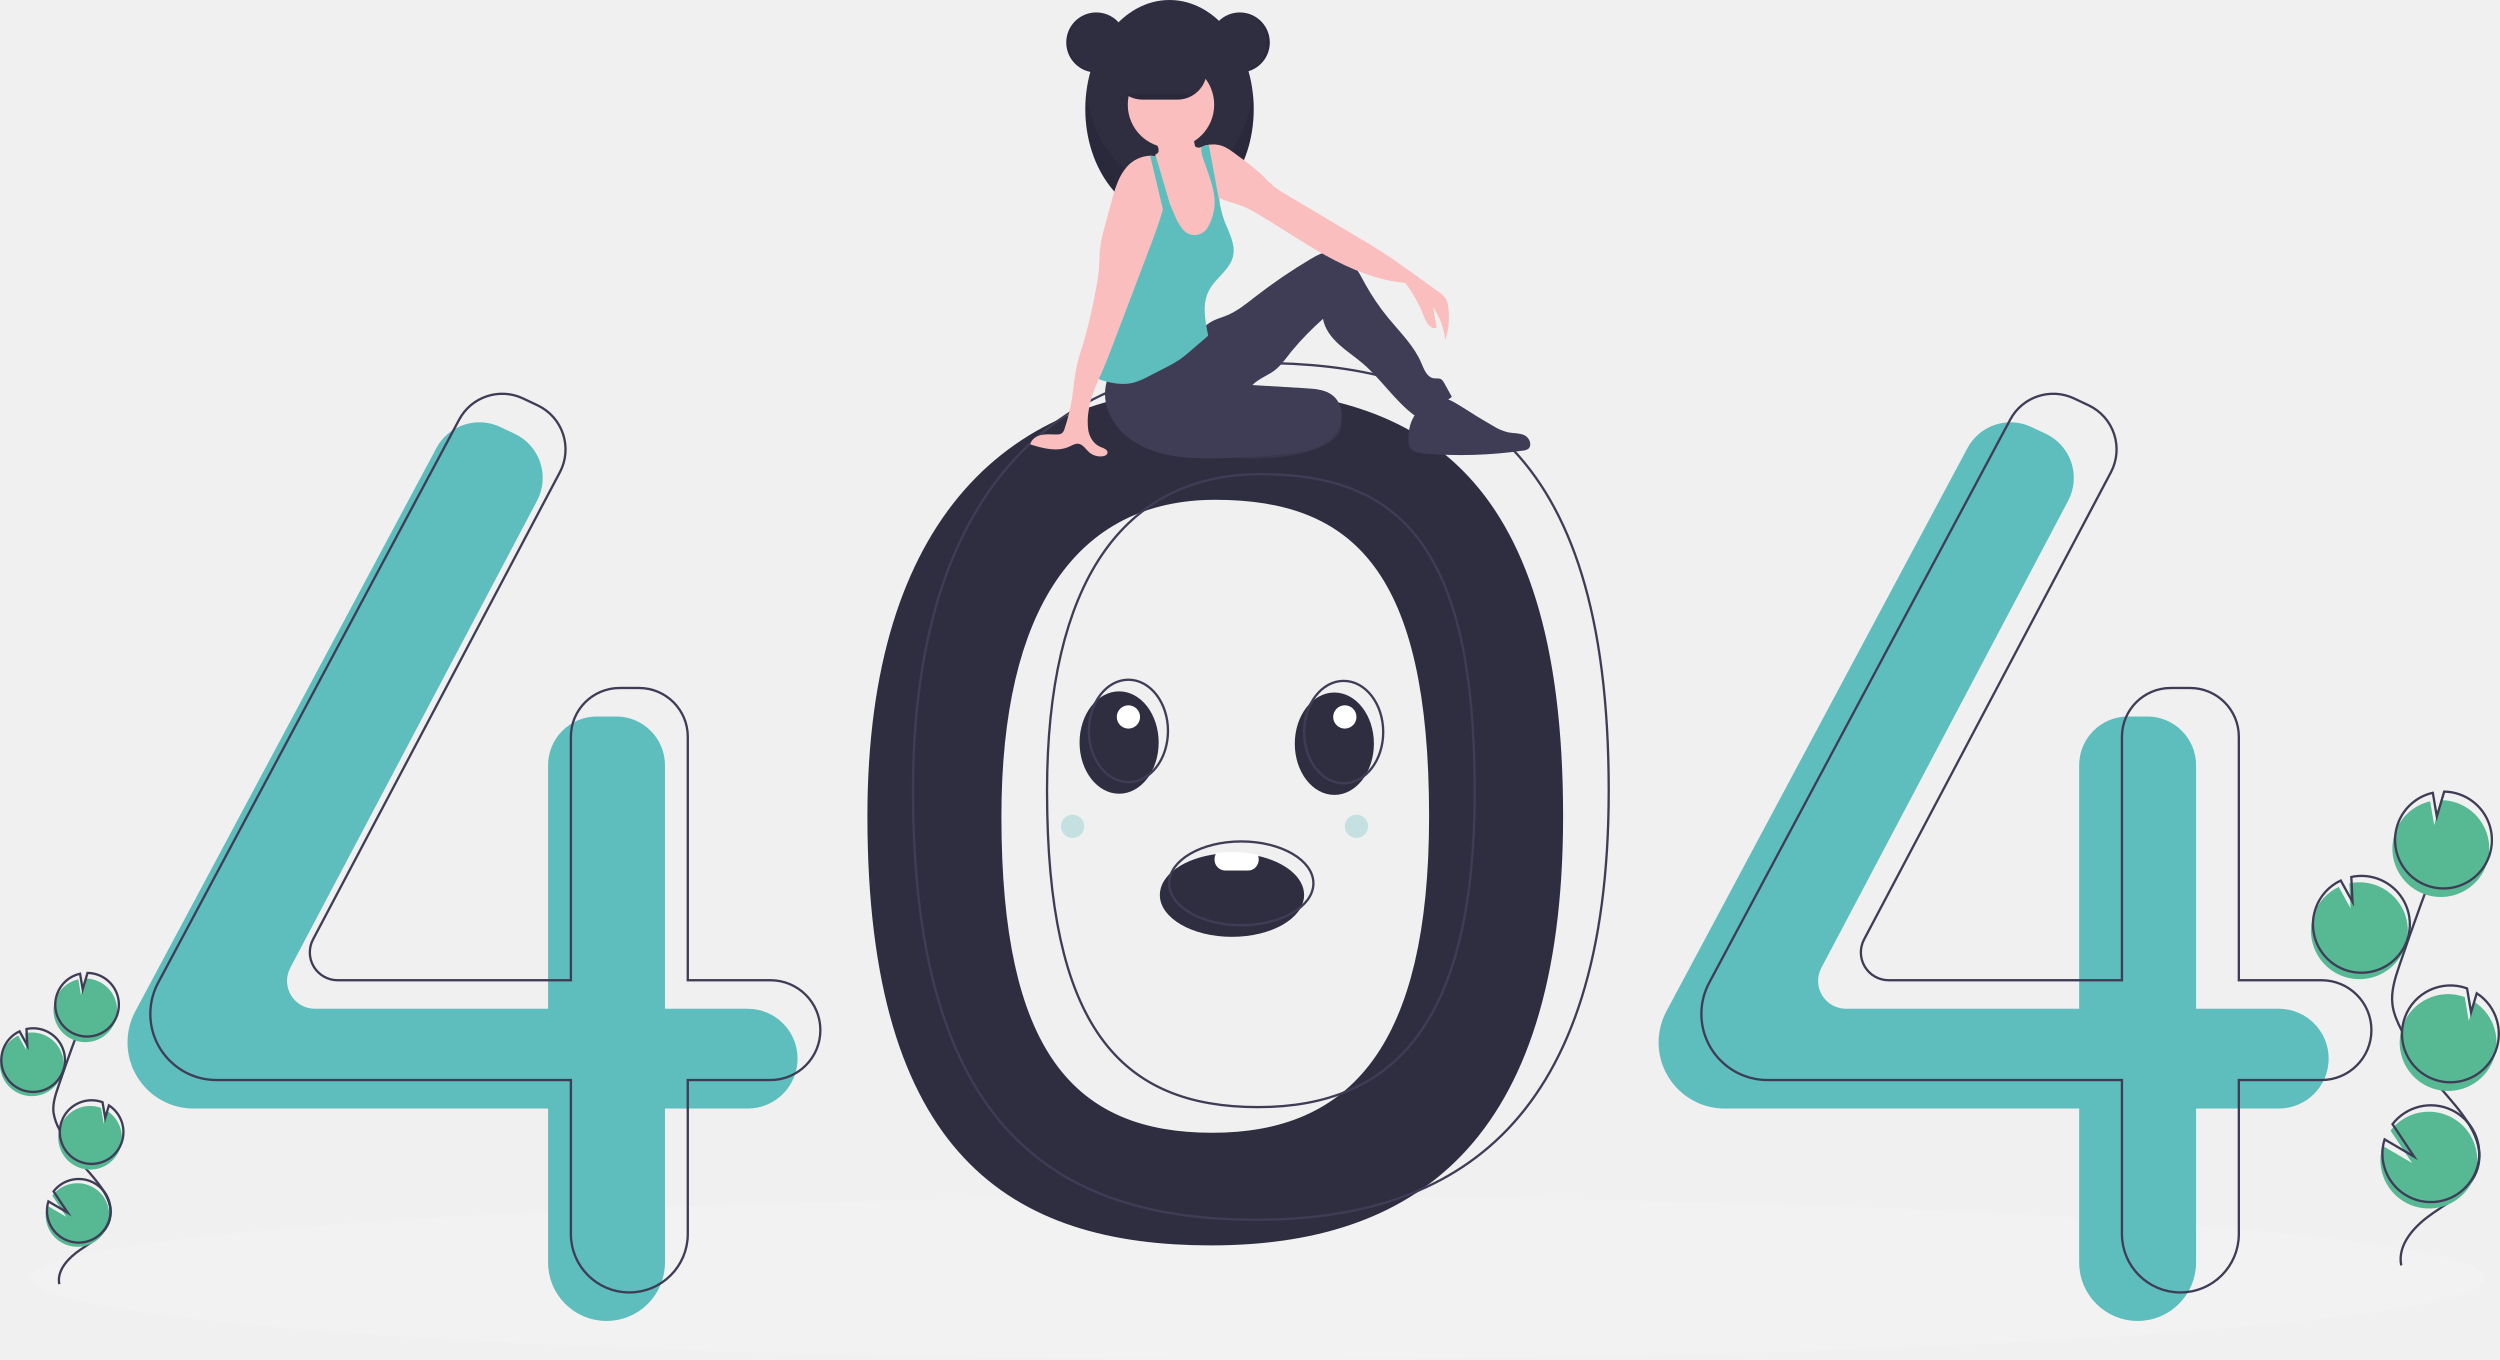
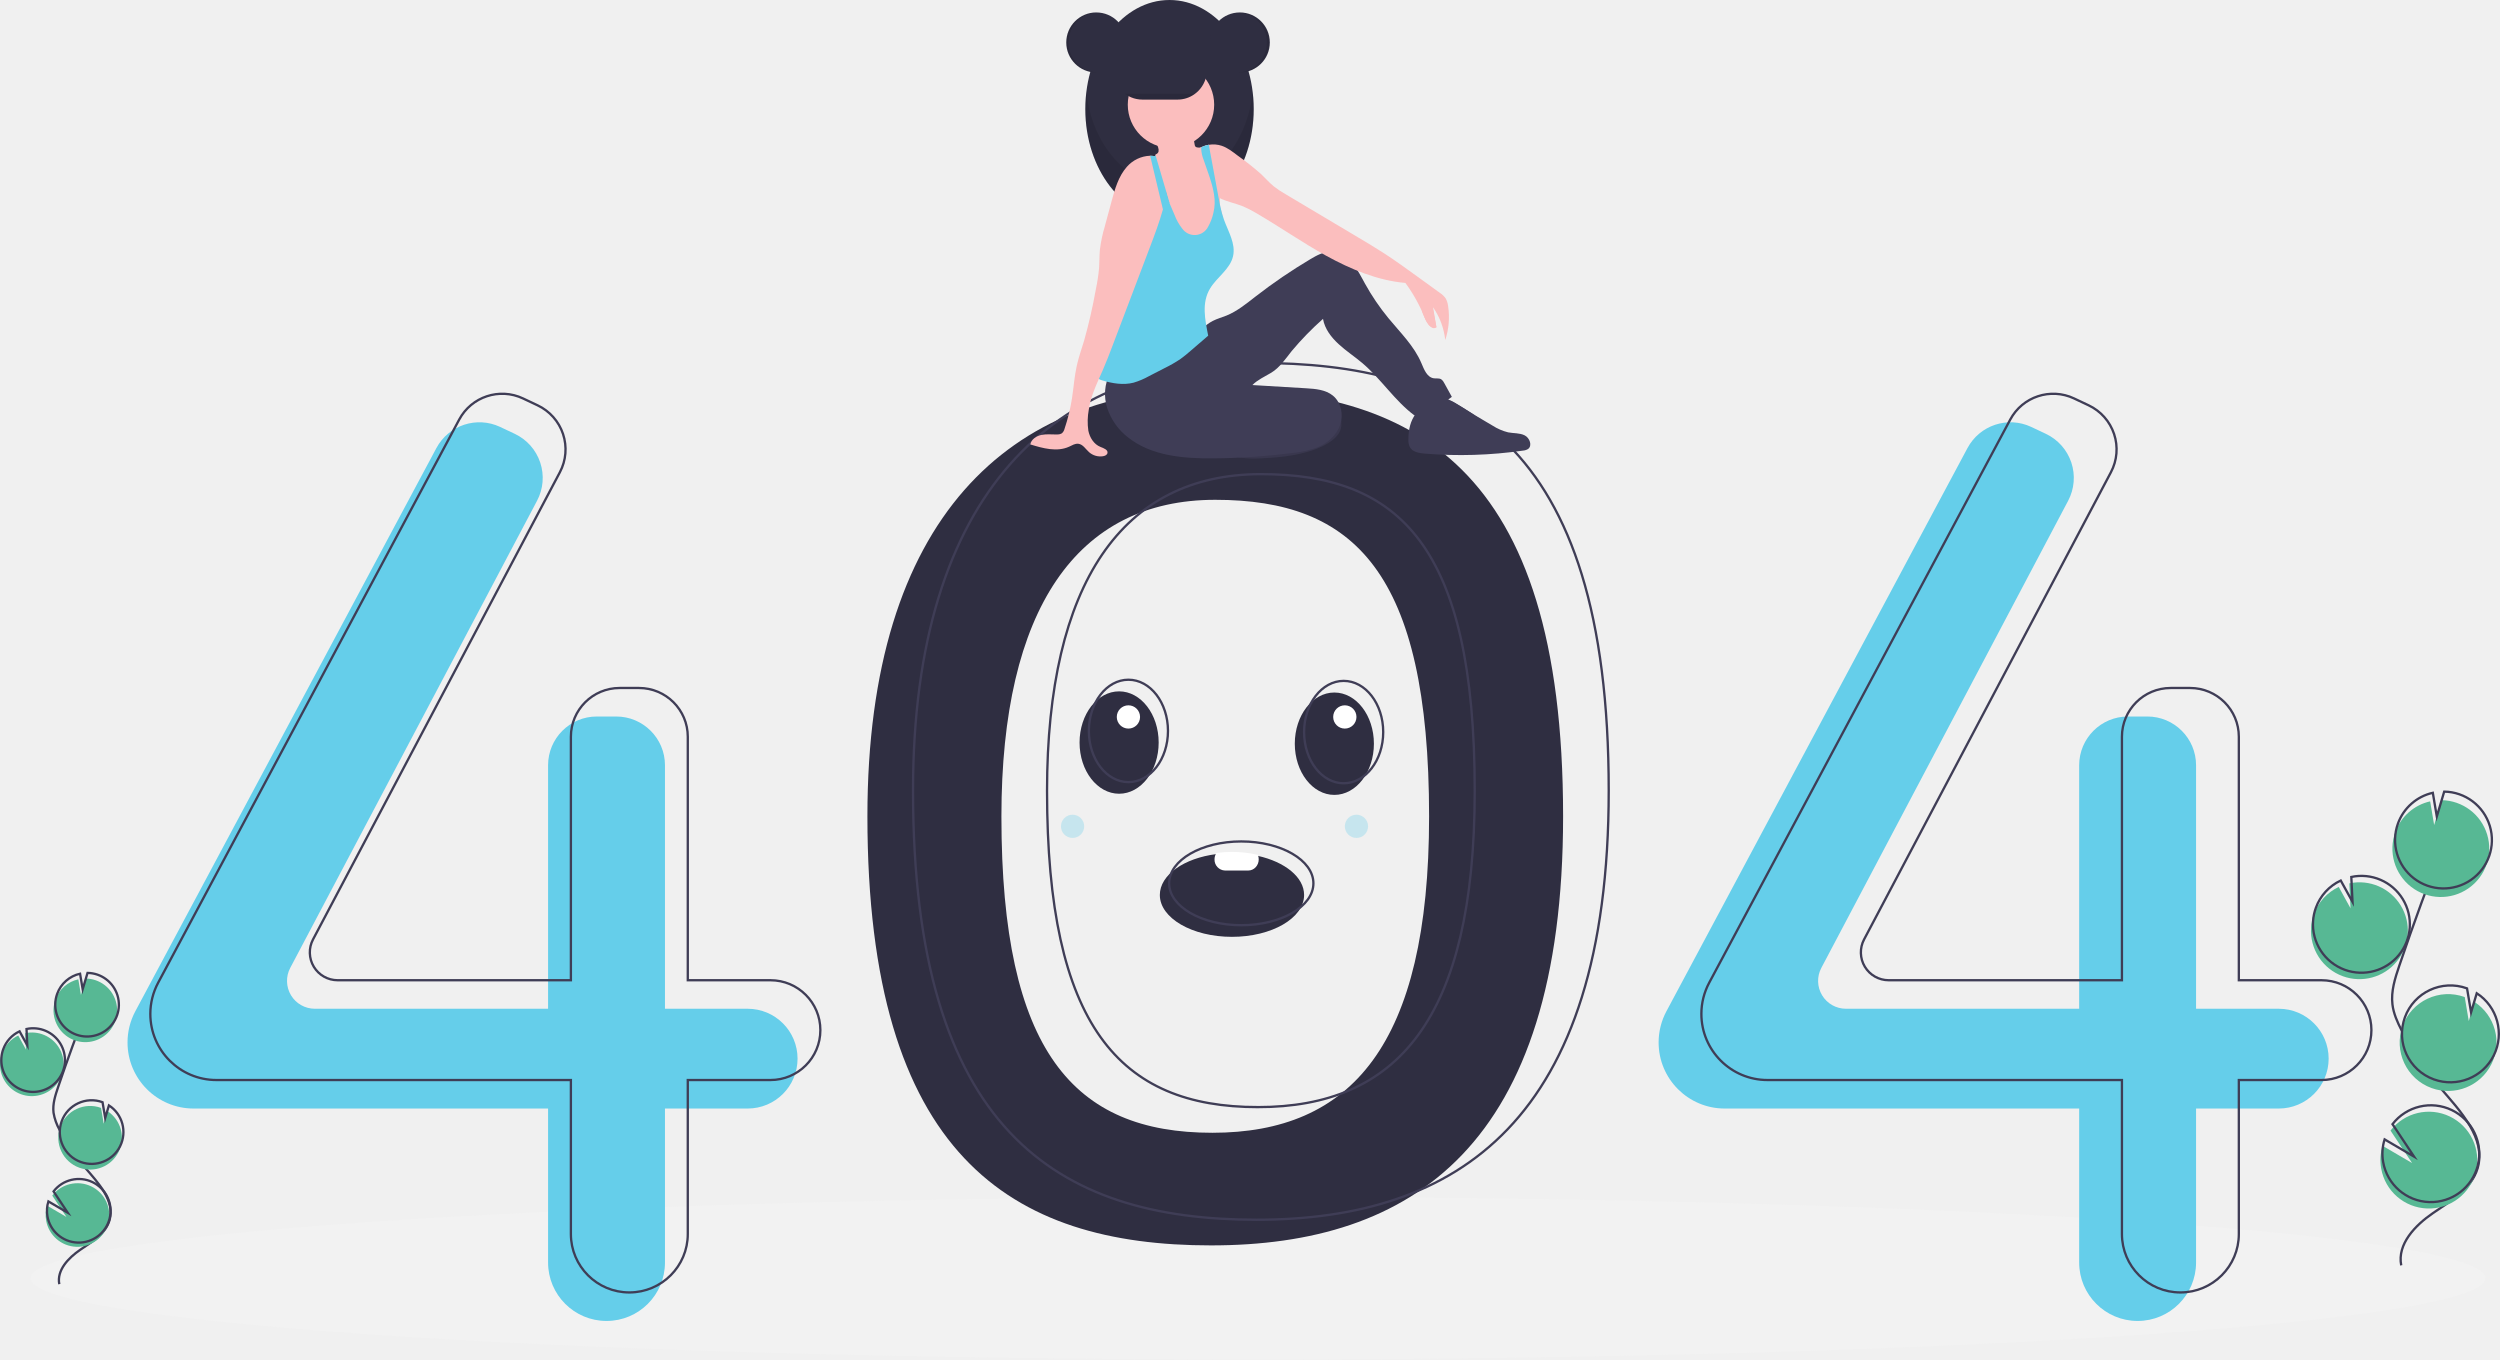
<svg xmlns="http://www.w3.org/2000/svg" id="fd59ce54-f850-4dfc-bc34-dd7d379d600e" data-name="Layer 1" width="1074.392" height="584.231" viewBox="0 0 1074.392 584.231">
  <ellipse cx="540.643" cy="549.309" rx="527.5" ry="34.922" fill="#f2f2f2" />
  <path d="M583.48,324.894c-85.944,0-147.651,55.139-147.651,183.798,0,145.813,61.707,184.411,147.651,184.411s151.327-42.274,151.327-184.411C734.807,356.753,669.424,324.894,583.48,324.894Zm.565,319.808c-59.527,0-90.626-34.923-90.626-135.916,0-89.112,32.372-136.105,91.899-136.105s91.899,30.868,91.899,136.105C677.217,607.234,643.572,644.703,584.045,644.703Z" transform="translate(-63.054 -157.8845)" fill="#2f2e41" />
-   <path d="M384.365,591.401H348.831V486.762A20.956,20.956,0,0,0,327.875,465.806h-8.326a20.956,20.956,0,0,0-20.956,20.956V591.401H198.363a11.963,11.963,0,0,1-10.578-17.552l106.082-200.78A20.956,20.956,0,0,0,284.287,344.33l-6.262-2.957a20.956,20.956,0,0,0-27.429,9.07L121.214,592.475a28.416,28.416,0,0,0-3.356,13.396v0a28.416,28.416,0,0,0,28.416,28.416H298.593v66.167a25.119,25.119,0,0,0,25.119,25.119h0a25.119,25.119,0,0,0,25.119-25.119V634.287h35.534a21.443,21.443,0,0,0,21.443-21.443v0A21.443,21.443,0,0,0,384.365,591.401Z" transform="translate(-63.054 -157.8845)" fill="#5ebdbd" />
-   <path d="M1042.362,591.401h-35.534V486.762A20.956,20.956,0,0,0,985.872,465.806h-8.326a20.956,20.956,0,0,0-20.956,20.956V591.401H856.359a11.963,11.963,0,0,1-10.578-17.552L951.864,373.069A20.956,20.956,0,0,0,942.284,344.33l-6.262-2.957a20.956,20.956,0,0,0-27.429,9.07L779.211,592.475a28.416,28.416,0,0,0-3.356,13.396v0a28.416,28.416,0,0,0,28.416,28.416H956.589v66.167a25.119,25.119,0,0,0,25.119,25.119h0a25.119,25.119,0,0,0,25.119-25.119V634.287h35.534a21.443,21.443,0,0,0,21.443-21.443v0A21.443,21.443,0,0,0,1042.362,591.401Z" transform="translate(-63.054 -157.8845)" fill="#5ebdbd" />
+   <path d="M384.365,591.401H348.831V486.762A20.956,20.956,0,0,0,327.875,465.806h-8.326a20.956,20.956,0,0,0-20.956,20.956V591.401H198.363a11.963,11.963,0,0,1-10.578-17.552l106.082-200.78A20.956,20.956,0,0,0,284.287,344.33l-6.262-2.957a20.956,20.956,0,0,0-27.429,9.07L121.214,592.475a28.416,28.416,0,0,0-3.356,13.396v0a28.416,28.416,0,0,0,28.416,28.416H298.593v66.167a25.119,25.119,0,0,0,25.119,25.119h0a25.119,25.119,0,0,0,25.119-25.119V634.287h35.534a21.443,21.443,0,0,0,21.443-21.443v0A21.443,21.443,0,0,0,384.365,591.401Z" transform="translate(-63.054 -157.8845)" fill="#65ceea" />
+   <path d="M1042.362,591.401h-35.534V486.762A20.956,20.956,0,0,0,985.872,465.806h-8.326a20.956,20.956,0,0,0-20.956,20.956V591.401H856.359a11.963,11.963,0,0,1-10.578-17.552L951.864,373.069A20.956,20.956,0,0,0,942.284,344.33l-6.262-2.957a20.956,20.956,0,0,0-27.429,9.07L779.211,592.475a28.416,28.416,0,0,0-3.356,13.396v0a28.416,28.416,0,0,0,28.416,28.416H956.589v66.167a25.119,25.119,0,0,0,25.119,25.119h0a25.119,25.119,0,0,0,25.119-25.119V634.287h35.534a21.443,21.443,0,0,0,21.443-21.443v0A21.443,21.443,0,0,0,1042.362,591.401Z" transform="translate(-63.054 -157.8845)" fill="#65ceea" />
  <path d="M394.168,579.148H358.634V474.509a20.956,20.956,0,0,0-20.956-20.956h-8.326a20.956,20.956,0,0,0-20.956,20.956V579.148H208.165a11.963,11.963,0,0,1-10.578-17.552L303.67,360.816a20.956,20.956,0,0,0-9.58-28.739l-6.262-2.957a20.956,20.956,0,0,0-27.429,9.07L131.017,580.222a28.416,28.416,0,0,0-3.356,13.396v0a28.416,28.416,0,0,0,28.416,28.416H308.395v66.167a25.119,25.119,0,0,0,25.119,25.119h0a25.119,25.119,0,0,0,25.119-25.119V622.034h35.534a21.443,21.443,0,0,0,21.443-21.443v0A21.443,21.443,0,0,0,394.168,579.148Z" transform="translate(-63.054 -157.8845)" fill="none" stroke="#3f3d56" stroke-miterlimit="10" />
  <path d="M1060.742,579.148h-35.534V474.509a20.956,20.956,0,0,0-20.956-20.956H995.925a20.956,20.956,0,0,0-20.956,20.956V579.148H874.739a11.963,11.963,0,0,1-10.578-17.552L970.244,360.816a20.956,20.956,0,0,0-9.58-28.739l-6.262-2.957a20.956,20.956,0,0,0-27.429,9.07L797.59,580.222a28.416,28.416,0,0,0-3.356,13.396v0a28.416,28.416,0,0,0,28.416,28.416H974.969v66.167a25.119,25.119,0,0,0,25.119,25.119h0a25.119,25.119,0,0,0,25.119-25.119V622.034h35.534a21.443,21.443,0,0,0,21.443-21.443v0A21.443,21.443,0,0,0,1060.742,579.148Z" transform="translate(-63.054 -157.8845)" fill="none" stroke="#3f3d56" stroke-miterlimit="10" />
  <path d="M603.085,313.866c-85.944,0-147.651,55.139-147.651,183.798,0,145.813,61.707,184.411,147.651,184.411s151.327-42.274,151.327-184.411C754.412,345.725,689.029,313.866,603.085,313.866Zm.565,319.808c-59.527,0-90.626-34.923-90.626-135.916,0-89.112,32.372-136.105,91.899-136.105s91.899,30.868,91.899,136.105C696.822,596.206,663.177,633.675,603.65,633.675Z" transform="translate(-63.054 -157.8845)" fill="none" stroke="#3f3d56" stroke-miterlimit="10" />
  <circle cx="471.141" cy="18.25" r="12.901" fill="#2f2e41" />
  <ellipse cx="502.607" cy="46.885" rx="36.186" ry="46.885" fill="#2f2e41" />
  <path d="M565.661,237.494c-18.128,0-33.141-17.271-35.776-39.805a60.976,60.976,0,0,0-.41,7.08c0,25.894,16.201,46.885,36.186,46.885s36.186-20.991,36.186-46.885a60.976,60.976,0,0,0-.41-7.08C598.803,220.224,583.789,237.494,565.661,237.494Z" transform="translate(-63.054 -157.8845)" opacity="0.1" />
  <path d="M639.296,342.073c-.777,3.193-4.128,5.751-7.839,7.538-7.802,3.757-17.425,4.878-26.76,5.254a45.176,45.176,0,0,1-7.144-.132,20.537,20.537,0,0,1-12.251-5.631,1.681,1.681,0,0,1,.044-2.844c4.969-5.459,13.262-8.806,21.616-11.216,6.334-1.827,17.381-6.561,24.29-5.922C637.944,329.739,640.277,338.041,639.296,342.073Z" transform="translate(-63.054 -157.8845)" fill="#3f3d56" />
  <path d="M639.296,342.073c-.777,3.193-4.128,5.751-7.839,7.538-7.802,3.757-17.425,4.878-26.76,5.254a45.176,45.176,0,0,1-7.144-.132,20.537,20.537,0,0,1-12.251-5.631,1.681,1.681,0,0,1,.044-2.844c4.969-5.459,13.262-8.806,21.616-11.216,6.334-1.827,17.381-6.561,24.29-5.922C637.944,329.739,640.277,338.041,639.296,342.073Z" transform="translate(-63.054 -157.8845)" opacity="0.1" />
  <path d="M540.098,318.206a19.77,19.77,0,0,0-1.199,15.075,26.339,26.339,0,0,0,8.829,12.497c10.095,8.092,23.988,9.205,36.925,9.093a284.649,284.649,0,0,0,33.905-2.324,40.538,40.538,0,0,0,11.001-2.554c4.222-1.827,7.933-5.178,9.436-9.526s.436-9.672-3.134-12.574c-3.137-2.55-7.463-2.9-11.498-3.143l-23.088-1.387c2.281-2.308,5.318-3.614,8.096-5.292,3.685-2.226,6.134-5.965,8.813-9.335a129.001,129.001,0,0,1,13.439-13.817c.751,4.31,3.478,7.85,6.687,10.824s6.908,5.368,10.244,8.2c8.079,6.858,13.896,16.167,22.392,22.5a43.829,43.829,0,0,0,16.049-8.012l-3.302-5.981a3.94,3.94,0,0,0-1.245-1.553c-.935-.575-2.14-.279-3.225-.441-2.901-.435-4.168-3.784-5.306-6.487-3.125-7.422-9.108-13.18-14.218-19.404a98.009,98.009,0,0,1-9.996-14.723c-1.717-3.102-3.288-6.331-5.617-9.003s-5.594-4.773-9.139-4.781c-3.132-.007-6.021,1.584-8.714,3.183a230.477,230.477,0,0,0-23.63,16.099c-3.944,3.062-7.863,6.296-12.489,8.174-1.947.79-4,1.331-5.869,2.292-3.273,1.684-5.757,4.534-8.431,7.064C566.277,311.892,553.219,317.738,540.098,318.206Z" transform="translate(-63.054 -157.8845)" fill="#3f3d56" />
  <path d="M588.374,253.983a23.774,23.774,0,0,1-1.734,8.033,10.045,10.045,0,0,1-5.768,5.573,12.375,12.375,0,0,1-5.623.182,10.882,10.882,0,0,1-4.582-1.561c-2.165-1.488-3.244-4.144-3.637-6.743-.393-2.596-.217-5.249-.469-7.863a42.944,42.944,0,0,0-1.202-6.255c-.17-.683-.343-1.362-.513-2.042-.167-.68-.33-1.359-.481-2.039-.138-.639-.267-1.281-.378-1.926-.091-.544-.173-1.092-.233-1.643a18.423,18.423,0,0,0-.809-4.811,14.607,14.607,0,0,0-1.687-2.854c-.286-.409-.563-.818-.818-1.243a5.89,5.89,0,0,1-.972-3.748,3.286,3.286,0,0,1,.148-.601c.025-.076.053-.151.085-.223A1.802,1.802,0,0,0,560.932,223.07a3.433,3.433,0,0,0-.148-1.778,11.318,11.318,0,0,0-.96-2.288c-.264-.478-1.161-1.34-1.167-1.888-.013-1.101,2.14-1.989,3.011-2.423a16.796,16.796,0,0,1,8.597-1.743c1.904.129,3.968.714,5.019,2.31.944,1.438.818,3.301,1.221,4.972a1.471,1.471,0,0,0,.299.664,1.341,1.341,0,0,0,.739.34,4.549,4.549,0,0,0,1.416.057h.003a2.931,2.931,0,0,0,.371-.054,4.957,4.957,0,0,0,2.033-.878q.585-.156,1.18-.255a.251.251,0,0,0,.047-.009c1.576,4.975,1.781,10.308,3.071,15.374.639,2.52,1.554,5.009,1.683,7.602.009.113.013.23.016.346.019.834-.047,1.674-.013,2.505a6.981,6.981,0,0,0,.126,1.114,15.611,15.611,0,0,0,.525,1.743l.009.028c.06.183.116.368.164.554.035.135.066.267.091.403l.003.009A14.938,14.938,0,0,1,588.374,253.983Z" transform="translate(-63.054 -157.8845)" fill="#fbbebe" />
  <circle cx="503.237" cy="44.997" r="18.565" fill="#fbbebe" />
  <path d="M684.157,304.033a30.445,30.445,0,0,0-5.236-14.103q.722,4.295,1.447,8.587a3.214,3.214,0,0,1-3.367-1.035,10.337,10.337,0,0,1-1.765-3.276,67.466,67.466,0,0,0-8.21-14.736c-11.819-.985-23.502-5.884-33.896-11.595-10.396-5.708-20.126-12.552-30.384-18.502a43.573,43.573,0,0,0-5.544-2.832c-3.21-1.287-6.812-1.954-9.855-3.468-.204-.101-.409-.208-.61-.318a12.578,12.578,0,0,1-1.945-1.306,10.344,10.344,0,0,1-.931-.856,20.351,20.351,0,0,1-3.559-5.953c-1.633-3.612-2.215-7.97-3.845-11.583a11.203,11.203,0,0,1,2.502-1.765h.003c.132-.069.264-.135.4-.198a11.94,11.94,0,0,1,2.004-.733q.585-.156,1.18-.255a.251.251,0,0,0,.047-.009,11.566,11.566,0,0,1,5.491.434c2.587.875,4.767,2.621,6.941,4.273a114.02,114.02,0,0,1,10.148,8.049c1.794,1.718,3.43,3.606,5.359,5.167a42.144,42.144,0,0,0,5.057,3.351q15.656,9.327,31.315,18.65c3.534,2.105,7.07,4.21,10.526,6.438,5.249,3.386,10.308,7.055,15.365,10.721q4.47,3.238,8.936,6.479a9.728,9.728,0,0,1,2.533,2.341,8.472,8.472,0,0,1,1.123,3.433A31.387,31.387,0,0,1,684.157,304.033Z" transform="translate(-63.054 -157.8845)" fill="#fbbebe" />
-   <path d="M592.977,267.944c-1.252,5.617-6.929,9.012-9.896,13.946-3.688,6.123-2.184,13.241-.799,20.255q-3.795,3.271-7.593,6.542c-1.397,1.199-2.794,2.404-4.298,3.464a57.351,57.351,0,0,1-6.86,3.94q-3.361,1.728-6.721,3.458a32.128,32.128,0,0,1-6.58,2.788c-4.415,1.133-9.103.34-13.471-.972a6.088,6.088,0,0,1-1.473-.601,2.394,2.394,0,0,1-.699-.632,3.911,3.911,0,0,1-.444-2.539c.444-7.351,2.24-14.547,4.031-21.69a85.26,85.26,0,0,1,3.848-12.577,85.077,85.077,0,0,1,5.415-10.151,68.368,68.368,0,0,1,7.929-11.514,18.479,18.479,0,0,0,3.675-4.739c1.117-2.549.686-5.472.913-8.247a17.148,17.148,0,0,1,1.633-6.007v-.003a17.093,17.093,0,0,1,1.743-2.882q.458,1.067.916,2.13.302.699.598,1.394.387.897.768,1.787,1.1,2.558,2.196,5.113a21.59,21.59,0,0,0,3.335,5.944,6.499,6.499,0,0,0,11.123-.853,21.261,21.261,0,0,0,2.272-6.013,19.215,19.215,0,0,0,.252-7.835c-.758-5.009-2.889-10.126-4.437-14.78a14.945,14.945,0,0,1-1.079-4.871,3.351,3.351,0,0,1,.057-.56c.009-.047.019-.098.028-.145a11.94,11.94,0,0,1,2.004-.733q.585-.156,1.18-.255,2.044,11.064,4.094,22.127c.032.173.066.346.098.522.195,1.057.393,2.115.614,3.169.198.957.412,1.91.651,2.857l.009.028c.082.321.167.639.255.957l.003.009c.242.868.513,1.731.818,2.58C590.938,257.475,594.164,262.629,592.977,267.944Z" transform="translate(-63.054 -157.8845)" fill="#5ebdbd" />
+   <path d="M592.977,267.944c-1.252,5.617-6.929,9.012-9.896,13.946-3.688,6.123-2.184,13.241-.799,20.255q-3.795,3.271-7.593,6.542c-1.397,1.199-2.794,2.404-4.298,3.464a57.351,57.351,0,0,1-6.86,3.94q-3.361,1.728-6.721,3.458a32.128,32.128,0,0,1-6.58,2.788c-4.415,1.133-9.103.34-13.471-.972a6.088,6.088,0,0,1-1.473-.601,2.394,2.394,0,0,1-.699-.632,3.911,3.911,0,0,1-.444-2.539c.444-7.351,2.24-14.547,4.031-21.69a85.26,85.26,0,0,1,3.848-12.577,85.077,85.077,0,0,1,5.415-10.151,68.368,68.368,0,0,1,7.929-11.514,18.479,18.479,0,0,0,3.675-4.739c1.117-2.549.686-5.472.913-8.247a17.148,17.148,0,0,1,1.633-6.007v-.003a17.093,17.093,0,0,1,1.743-2.882q.458,1.067.916,2.13.302.699.598,1.394.387.897.768,1.787,1.1,2.558,2.196,5.113a21.59,21.59,0,0,0,3.335,5.944,6.499,6.499,0,0,0,11.123-.853,21.261,21.261,0,0,0,2.272-6.013,19.215,19.215,0,0,0,.252-7.835c-.758-5.009-2.889-10.126-4.437-14.78a14.945,14.945,0,0,1-1.079-4.871,3.351,3.351,0,0,1,.057-.56c.009-.047.019-.098.028-.145a11.94,11.94,0,0,1,2.004-.733q.585-.156,1.18-.255,2.044,11.064,4.094,22.127c.032.173.066.346.098.522.195,1.057.393,2.115.614,3.169.198.957.412,1.91.651,2.857l.009.028c.082.321.167.639.255.957l.003.009c.242.868.513,1.731.818,2.58C590.938,257.475,594.164,262.629,592.977,267.944Z" transform="translate(-63.054 -157.8845)" fill="#65ceea" />
  <path d="M668.321,346.877a6.583,6.583,0,0,0,.61,3.143c1.162,2.124,3.95,2.606,6.362,2.805a188.377,188.377,0,0,0,42.266-1.288,4.886,4.886,0,0,0,2.151-.668c1.99-1.395.763-4.795-1.41-5.884s-4.751-.826-7.135-1.297a22.479,22.479,0,0,1-6.678-2.896q-7.252-4.167-14.293-8.688c-2.795-1.795-6.093-3.71-9.24-2.646C672.43,332.343,668.265,337.681,668.321,346.877Z" transform="translate(-63.054 -157.8845)" fill="#3f3d56" />
  <path d="M564.437,240.874v.003c-.022.132-.044.261-.072.39-.035.214-.076.431-.116.645-.39,1.998-.868,3.987-1.419,5.963-1.51,5.459-3.534,10.831-5.541,16.123q-8.081,21.287-16.164,42.577c-1.359,3.575-2.716,7.152-4.261,10.654-.516,1.167-1.048,2.344-1.576,3.534-1.894,4.257-3.713,8.653-4.317,13.184a27.45,27.45,0,0,0-.192,9.04c.604,2.97,2.407,5.872,5.23,6.97,1.378.538,3.351,1.259,2.974,2.69-.204.787-1.098,1.171-1.901,1.303a7.312,7.312,0,0,1-5.966-1.718c-1.507-1.337-2.665-3.417-4.67-3.641-1.388-.151-2.665.68-3.936,1.262-5.186,2.369-11.227.711-16.674-.972.428-2.206,2.643-3.66,4.843-4.1,2.199-.444,4.474-.129,6.718-.189a3.51,3.51,0,0,0,2.042-.525,3.705,3.705,0,0,0,1.101-1.882,78.964,78.964,0,0,0,3.213-13.147c.724-4.666,1.026-9.405,2.058-14.015.802-3.597,2.042-7.08,3.106-10.61a224.682,224.682,0,0,0,5.06-22.077,78.02,78.02,0,0,0,1.425-9.368c.179-2.612.094-5.236.346-7.838a60.888,60.888,0,0,1,2.111-9.997q1.444-5.348,2.885-10.689c1.425-5.271,2.955-10.746,6.567-14.843a13.962,13.962,0,0,1,10.028-4.789,9.882,9.882,0,0,1,2.13.23c.116.028.233.057.349.088a8.634,8.634,0,0,1,2.174.9c1.114-.708,1.68-.459,2.42.632a6.973,6.973,0,0,1,.881,3.795A52.424,52.424,0,0,1,564.437,240.874Z" transform="translate(-63.054 -157.8845)" fill="#fbbebe" />
-   <path d="M565.661,245.046l-.047.047-.255.255-2.53,2.527-1.24-5.208-4.251-17.854a9.882,9.882,0,0,1,2.13.23,3.286,3.286,0,0,1,.148-.601l.201.689,1.441,4.902,2.728,9.308.45,1.532v.003Z" transform="translate(-63.054 -157.8845)" fill="#5ebdbd" />
+   <path d="M565.661,245.046l-.047.047-.255.255-2.53,2.527-1.24-5.208-4.251-17.854a9.882,9.882,0,0,1,2.13.23,3.286,3.286,0,0,1,.148-.601l.201.689,1.441,4.902,2.728,9.308.45,1.532v.003Z" transform="translate(-63.054 -157.8845)" fill="#65ceea" />
  <path d="M581.715,188.087a12.582,12.582,0,0,1-3.7,8.896,12.314,12.314,0,0,1-1.36,1.176,12.528,12.528,0,0,1-7.536,2.524H554.023a12.59,12.59,0,0,1,0-25.18h15.096A12.629,12.629,0,0,1,581.715,188.087Z" transform="translate(-63.054 -157.8845)" fill="#2f2e41" />
  <circle cx="532.815" cy="18.25" r="12.901" fill="#2f2e41" />
  <path d="M595.554,163.234c-.158,0-.315.006-.472.012a12.898,12.898,0,0,1,0,25.778c.157.006.314.012.472.012a12.901,12.901,0,1,0,0-25.802Z" transform="translate(-63.054 -157.8845)" opacity="0.1" />
  <path d="M534.195,163.234c.158,0,.315.006.472.012a12.898,12.898,0,0,0,0,25.778c-.157.006-.314.012-.472.012a12.901,12.901,0,0,1,0-25.802Z" transform="translate(-63.054 -157.8845)" opacity="0.1" />
  <path d="M576.655,198.159a12.528,12.528,0,0,1-7.536,2.524H554.023a12.528,12.528,0,0,1-7.536-2.524Z" transform="translate(-63.054 -157.8845)" opacity="0.1" />
  <path d="M674.14,291.64s3.252,9.372,6.229,6.876L677.996,286.267Z" transform="translate(-63.054 -157.8845)" fill="#fbbebe" />
  <path d="M1069.918,577.434a20.813,20.813,0,1,0,2.772-39.915l.521,10.712-5.068-9.18a20.734,20.734,0,0,0-10.684,11.723,20.408,20.408,0,0,0-1.197,5.63A20.809,20.809,0,0,0,1069.918,577.434Z" transform="translate(-63.054 -157.8845)" fill="#57b894" />
  <path d="M1094.995,701.678c-1.789-9.11,5.963-17.187,13.621-22.437s16.605-10.408,19.218-19.317c3.755-12.804-7.43-24.53-16.136-34.642a125.3,125.3,0,0,1-16.524-24.557c-1.811-3.533-3.476-7.225-3.952-11.166-.686-5.675,1.137-11.323,2.974-16.737q9.179-27.052,19.628-53.65" transform="translate(-63.054 -157.8845)" fill="none" stroke="#3f3d56" stroke-miterlimit="10" />
  <path d="M1070.775,574.676a20.813,20.813,0,1,0,2.772-39.915l.521,10.712-5.068-9.18a20.734,20.734,0,0,0-10.684,11.723,20.408,20.408,0,0,0-1.197,5.63A20.809,20.809,0,0,0,1070.775,574.676Z" transform="translate(-63.054 -157.8845)" fill="none" stroke="#3f3d56" stroke-miterlimit="10" />
  <path d="M1092.451,515.473a20.788,20.788,0,0,1,14.98-13.198l1.714,10.184,3.177-10.696a20.81,20.81,0,1,1-19.871,13.71Z" transform="translate(-63.054 -157.8845)" fill="#57b894" />
  <path d="M1093.594,511.795a20.788,20.788,0,0,1,14.98-13.198l1.714,10.184,3.177-10.696a20.81,20.81,0,1,1-19.871,13.71Z" transform="translate(-63.054 -157.8845)" fill="none" stroke="#3f3d56" stroke-miterlimit="10" />
  <path d="M1108.045,625.489a20.81,20.81,0,0,0,18.419-37.023l-2.441,8.219-1.731-10.304a.362.362,0,0,0-.053-.02,20.811,20.811,0,1,0-14.194,39.127Z" transform="translate(-63.054 -157.8845)" fill="#57b894" />
  <path d="M1109.035,621.764a20.81,20.81,0,0,0,18.419-37.023l-2.441,8.219-1.731-10.304a.362.362,0,0,0-.053-.02,20.811,20.811,0,1,0-14.194,39.127Z" transform="translate(-63.054 -157.8845)" fill="none" stroke="#3f3d56" stroke-miterlimit="10" />
  <path d="M1086.378,660.051a20.801,20.801,0,1,0,4.011-16.297l9.273,13.957-12.67-7.408A20.616,20.616,0,0,0,1086.378,660.051Z" transform="translate(-63.054 -157.8845)" fill="#57b894" />
  <path d="M1087.235,657.294a20.801,20.801,0,1,0,4.011-16.297l9.273,13.957-12.67-7.408A20.616,20.616,0,0,0,1087.235,657.294Z" transform="translate(-63.054 -157.8845)" fill="none" stroke="#3f3d56" stroke-miterlimit="10" />
  <path d="M72.061,628.133a13.674,13.674,0,1,0,1.821-26.225l.342,7.038-3.33-6.032a13.623,13.623,0,0,0-7.019,7.702,13.409,13.409,0,0,0-.787,3.699A13.672,13.672,0,0,0,72.061,628.133Z" transform="translate(-63.054 -157.8845)" fill="#57b894" />
  <path d="M88.538,709.763c-1.175-5.986,3.918-11.292,8.949-14.741s10.91-6.838,12.626-12.692c2.467-8.412-4.882-16.117-10.601-22.76A82.324,82.324,0,0,1,88.656,643.436a22.21,22.21,0,0,1-2.597-7.336c-.451-3.729.747-7.439,1.954-10.996q6.031-17.773,12.896-35.249" transform="translate(-63.054 -157.8845)" fill="none" stroke="#3f3d56" stroke-miterlimit="10" />
  <path d="M72.625,626.321a13.674,13.674,0,1,0,1.821-26.225l.342,7.038L71.458,601.103a13.623,13.623,0,0,0-7.019,7.702,13.409,13.409,0,0,0-.787,3.699A13.672,13.672,0,0,0,72.625,626.321Z" transform="translate(-63.054 -157.8845)" fill="none" stroke="#3f3d56" stroke-miterlimit="10" />
  <path d="M86.866,587.423a13.658,13.658,0,0,1,9.842-8.671l1.126,6.691,2.087-7.027a13.673,13.673,0,1,1-13.055,9.007Z" transform="translate(-63.054 -157.8845)" fill="#57b894" />
  <path d="M87.617,585.007a13.658,13.658,0,0,1,9.842-8.671l1.126,6.691L100.673,576a13.673,13.673,0,1,1-13.055,9.007Z" transform="translate(-63.054 -157.8845)" fill="none" stroke="#3f3d56" stroke-miterlimit="10" />
  <path d="M97.112,659.706a13.673,13.673,0,0,0,12.102-24.325l-1.604,5.4-1.137-6.77a.238.238,0,0,0-.035-.013,13.673,13.673,0,1,0-9.326,25.707Z" transform="translate(-63.054 -157.8845)" fill="#57b894" />
  <path d="M97.762,657.259a13.673,13.673,0,0,0,12.102-24.325l-1.604,5.4-1.137-6.77a.238.238,0,0,0-.035-.013,13.673,13.673,0,1,0-9.326,25.707Z" transform="translate(-63.054 -157.8845)" fill="none" stroke="#3f3d56" stroke-miterlimit="10" />
  <path d="M82.876,682.414a13.667,13.667,0,1,0,2.635-10.708l6.092,9.17-8.324-4.867A13.545,13.545,0,0,0,82.876,682.414Z" transform="translate(-63.054 -157.8845)" fill="#57b894" />
  <path d="M83.439,680.602a13.667,13.667,0,1,0,2.635-10.708l6.092,9.17-8.324-4.867A13.545,13.545,0,0,0,83.439,680.602Z" transform="translate(-63.054 -157.8845)" fill="none" stroke="#3f3d56" stroke-miterlimit="10" />
  <ellipse cx="480.946" cy="319.115" rx="17" ry="22" fill="#2f2e41" />
  <ellipse cx="573.446" cy="319.615" rx="17" ry="22" fill="#2f2e41" />
  <path d="M623.5,542.5c0,9.94-13.88,18-31,18s-31-8.06-31-18c0-8.61,10.41-15.81,24.32-17.57a50.104,50.104,0,0,1,6.68-.43,50.699,50.699,0,0,1,11.13,1.2C615.25,528.29,623.5,534.84,623.5,542.5Z" transform="translate(-63.054 -157.8845)" fill="#2f2e41" />
  <ellipse cx="484.946" cy="314.115" rx="17" ry="22" fill="none" stroke="#3f3d56" stroke-miterlimit="10" />
  <ellipse cx="577.446" cy="314.615" rx="17" ry="22" fill="none" stroke="#3f3d56" stroke-miterlimit="10" />
  <ellipse cx="533.446" cy="379.615" rx="31" ry="18" fill="none" stroke="#3f3d56" stroke-miterlimit="10" />
  <path d="M604,527.2a4.937,4.937,0,0,1-1.32,3.392A4.339,4.339,0,0,1,599.5,532h-10a4.664,4.664,0,0,1-4.5-4.8,4.905,4.905,0,0,1,.82-2.741A47.02,47.02,0,0,1,592.5,524a47.665,47.665,0,0,1,11.13,1.28A5.067,5.067,0,0,1,604,527.2Z" transform="translate(-63.054 -157.8845)" fill="#fff" />
  <circle cx="484.946" cy="308.115" r="5" fill="#fff" />
  <circle cx="577.946" cy="308.115" r="5" fill="#fff" />
-   <circle cx="582.946" cy="355.115" r="5" fill="#5ebdbd" opacity="0.3" />
-   <circle cx="460.946" cy="355.115" r="5" fill="#5ebdbd" opacity="0.3" />
+   <circle cx="582.946" cy="355.115" r="5" fill="#65ceea" opacity="0.3" />
+   <circle cx="460.946" cy="355.115" r="5" fill="#65ceea" opacity="0.3" />
</svg>
